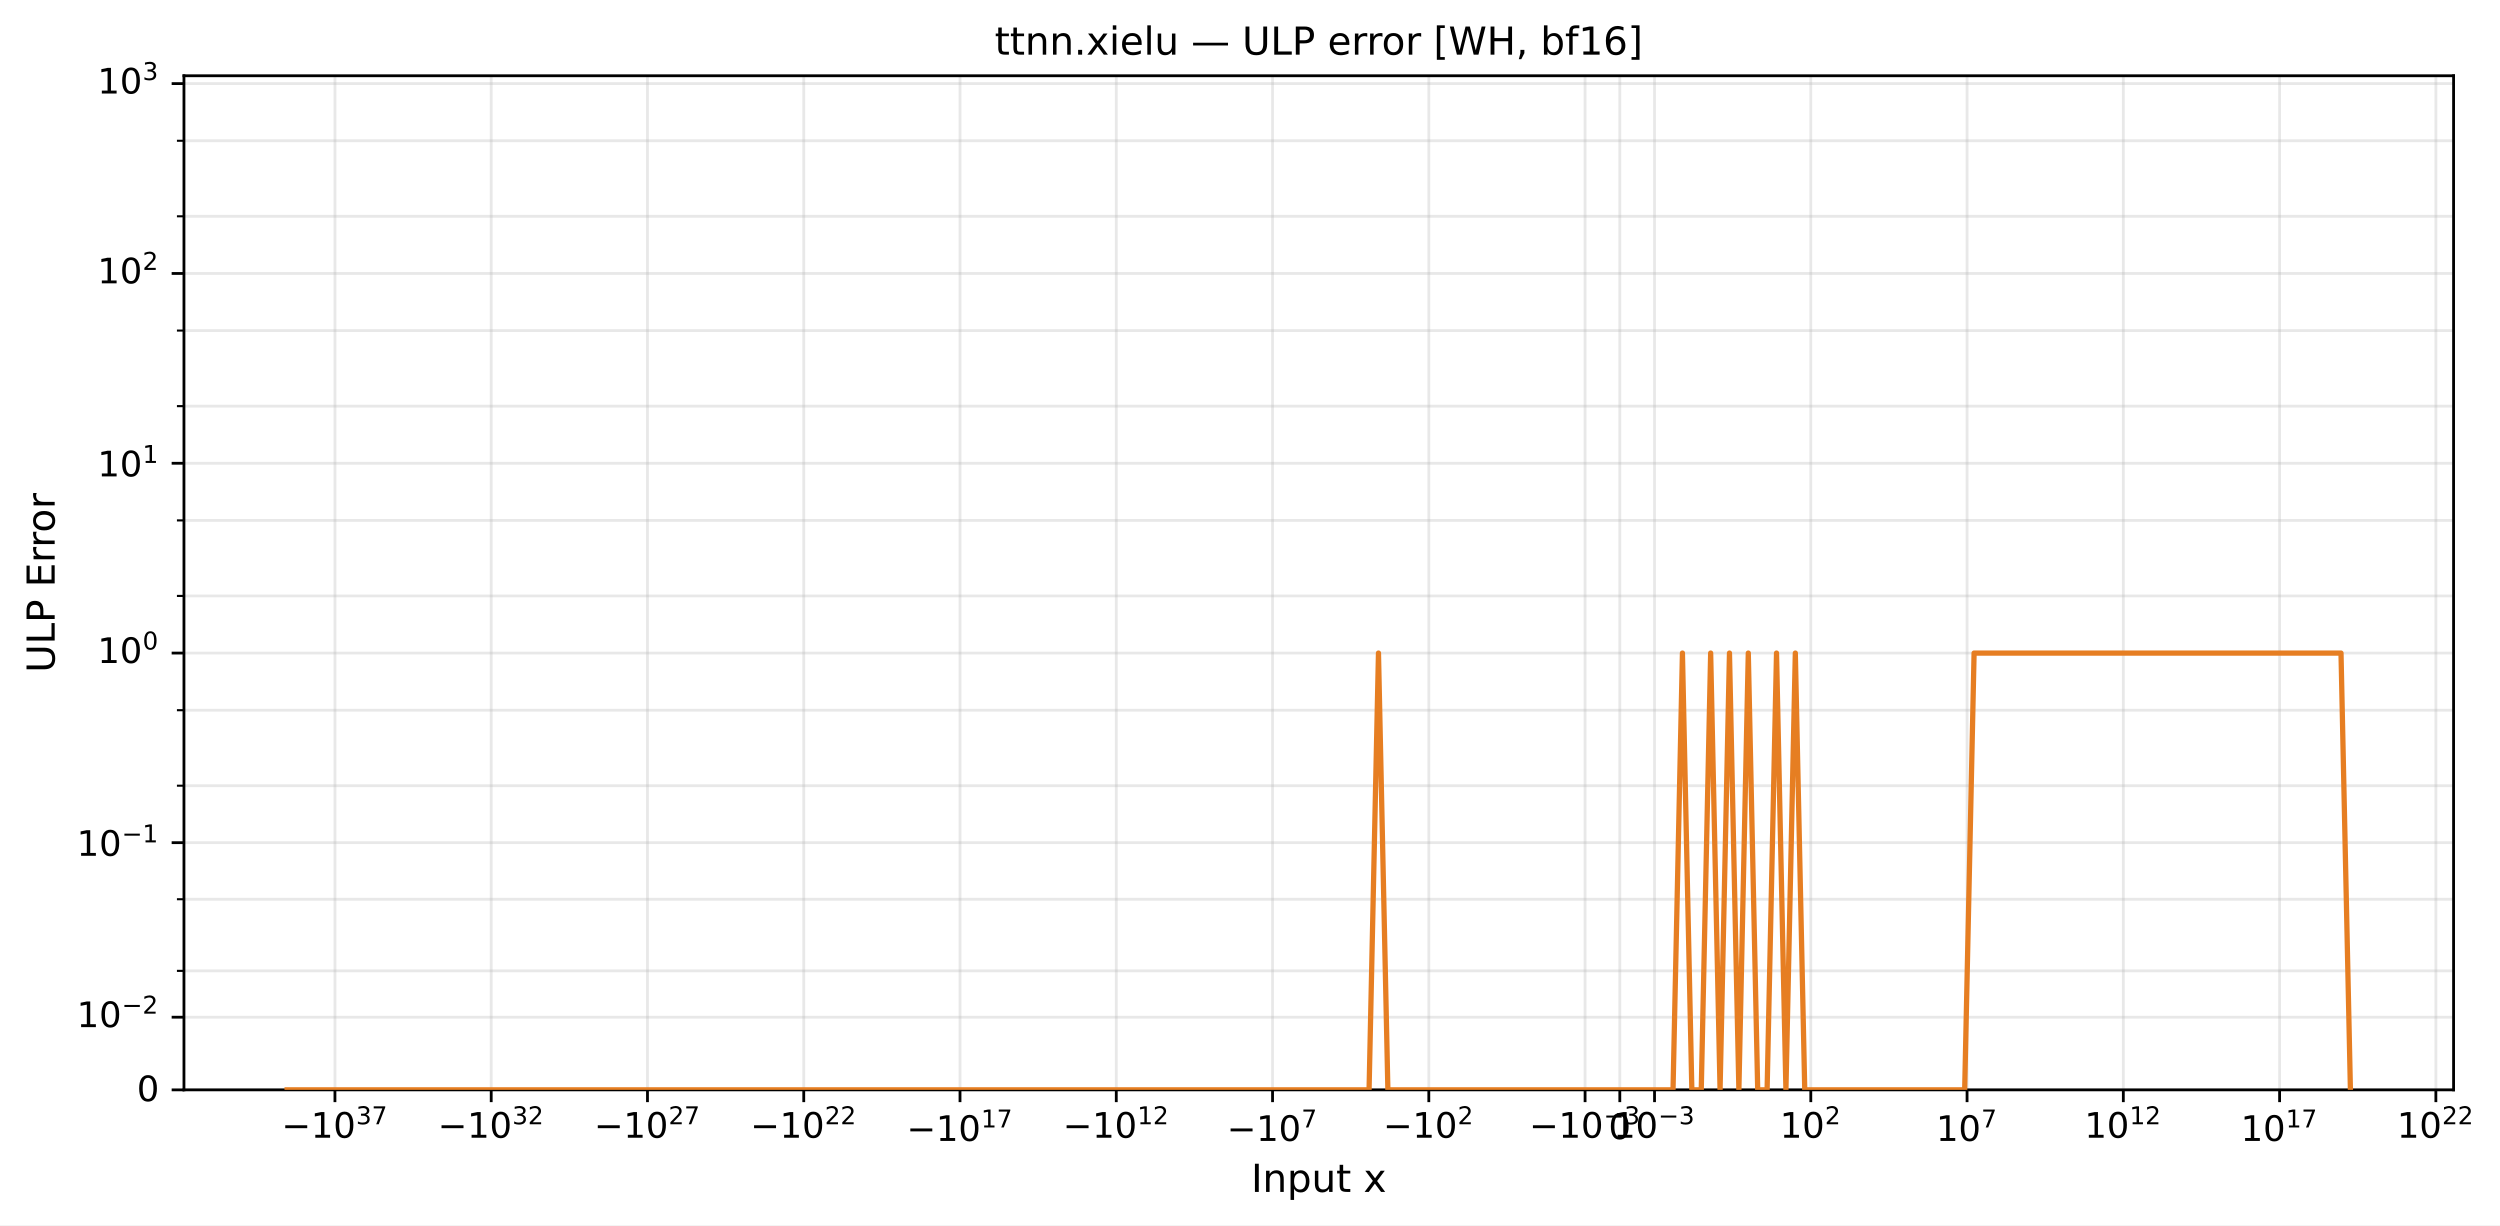
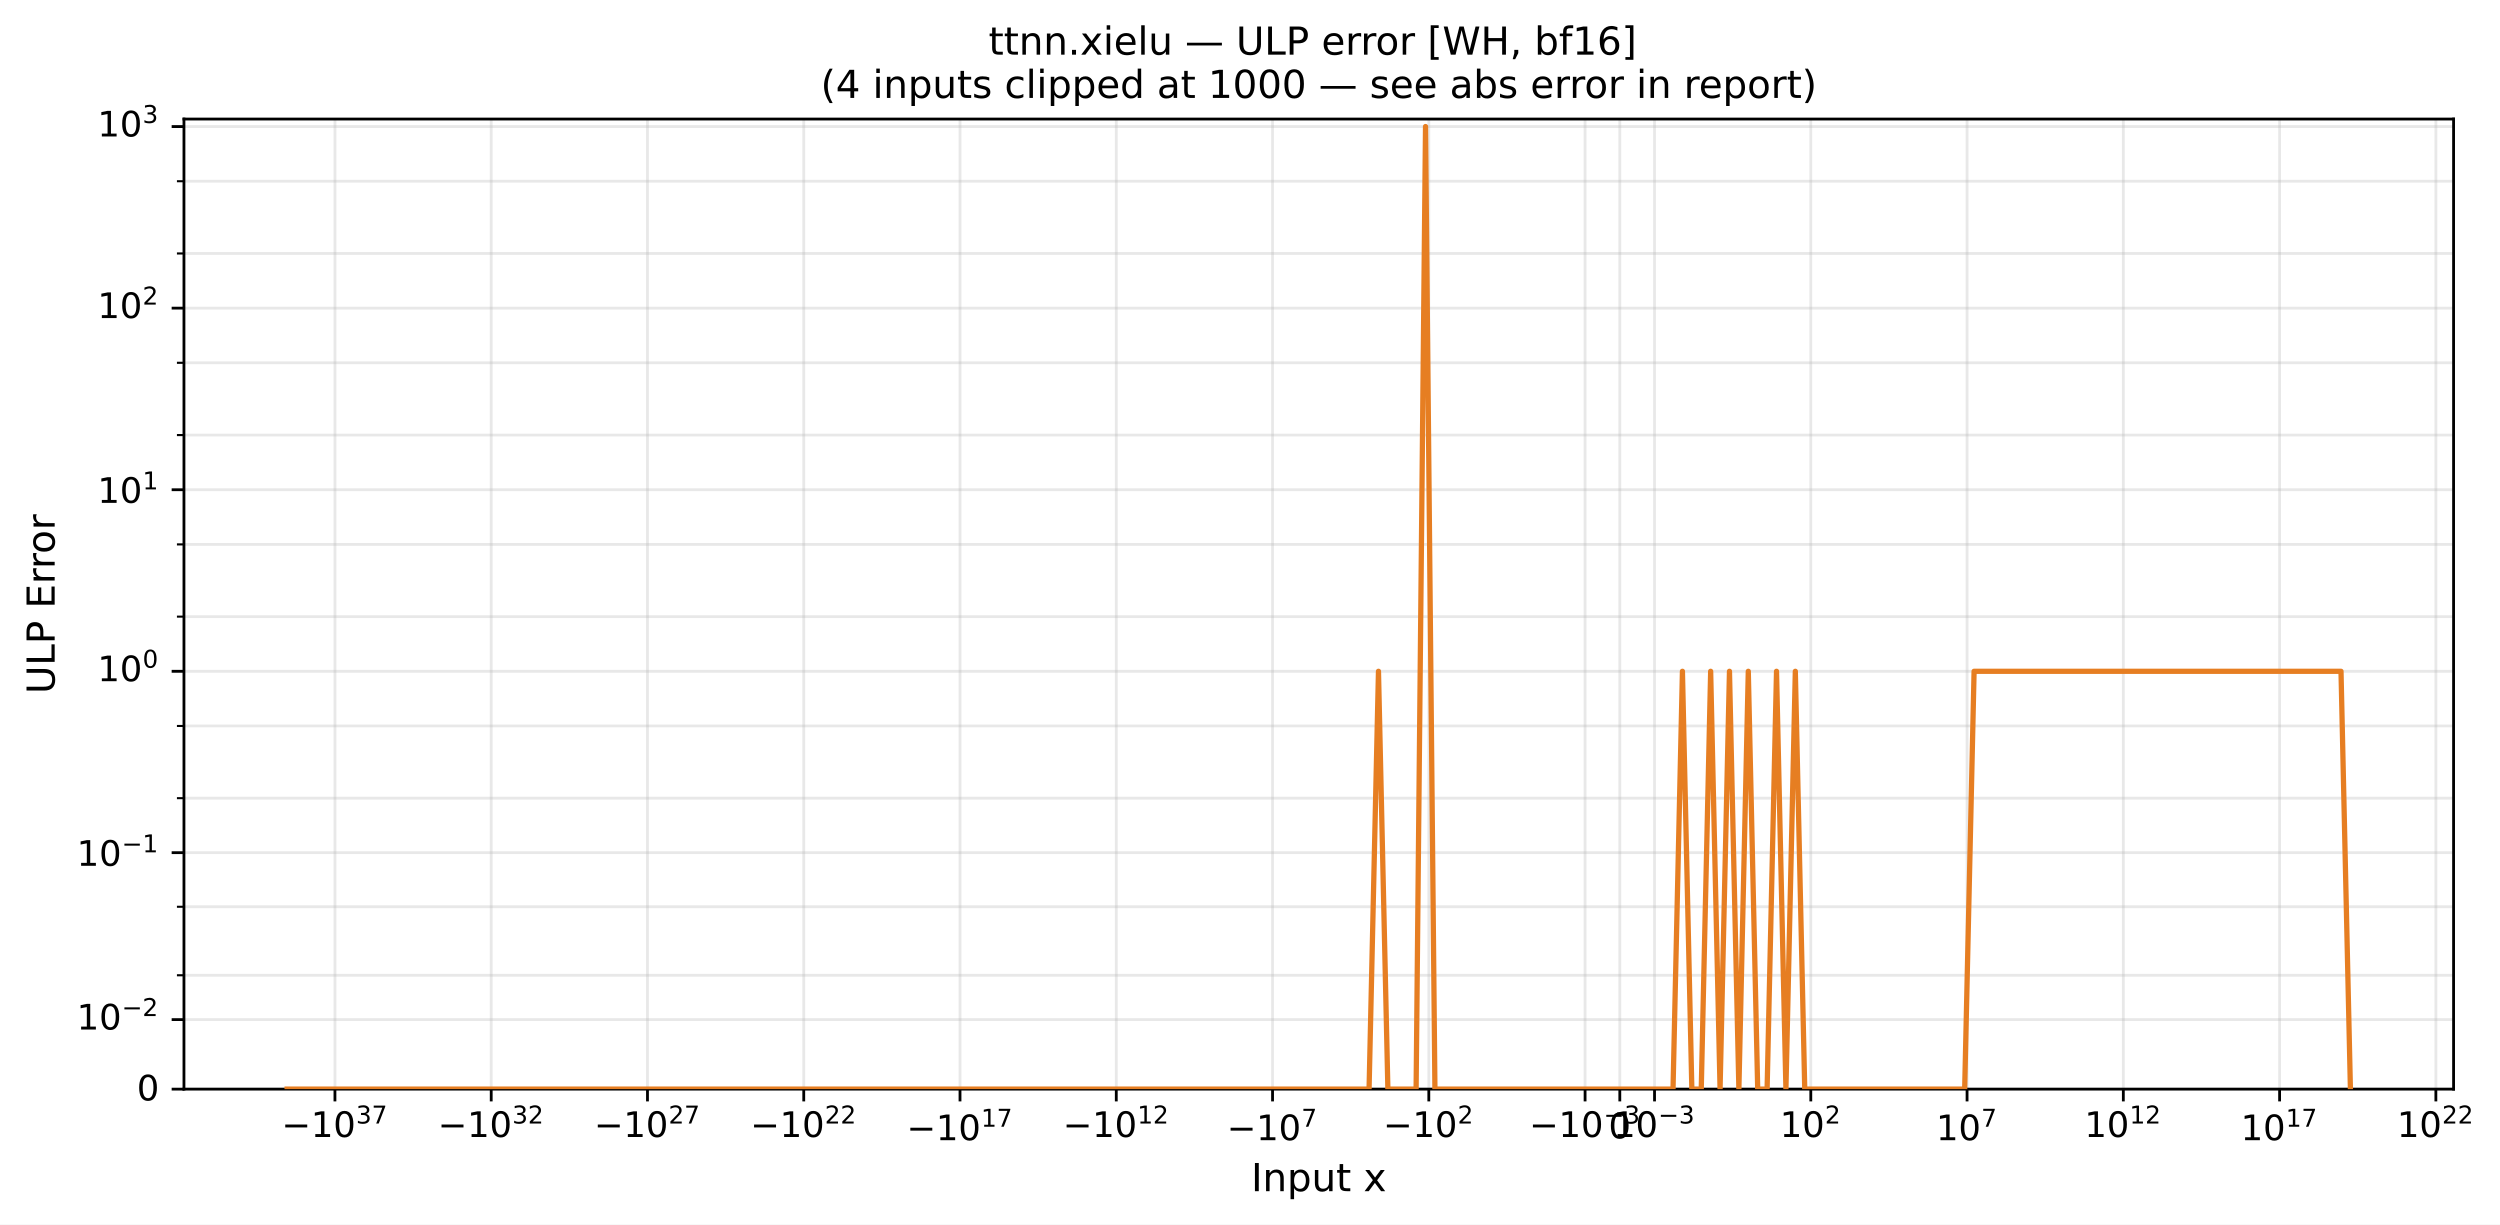
- <svg xmlns="http://www.w3.org/2000/svg" xmlns:xlink="http://www.w3.org/1999/xlink" width="711.389pt" height="348.65pt" viewBox="0 0 711.389 348.65" version="1.1">
+ <svg xmlns="http://www.w3.org/2000/svg" xmlns:xlink="http://www.w3.org/1999/xlink" width="711.389pt" height="348.44pt" viewBox="0 0 711.389 348.44" version="1.1">
  <defs>
    <style type="text/css">*{stroke-linejoin: round; stroke-linecap: butt}</style>
  </defs>
  <g id="figure_1">
    <g id="patch_1">
-       <path d="M 0 348.65  L 711.389 348.65  L 711.389 0  L 0 0  z " style="fill: #ffffff" />
+       <path d="M 0 348.44  L 711.389 348.44  L 711.389 0  L 0 0  z " style="fill: #ffffff" />
    </g>
    <g id="axes_1">
      <g id="patch_2">
-         <path d="M 52.346 310.126  L 698.18 310.126  L 698.18 21.558  L 52.346 21.558  z " style="fill: #ffffff" />
+         <path d="M 52.346 309.916  L 698.18 309.916  L 698.18 33.876  L 52.346 33.876  z " style="fill: #ffffff" />
      </g>
      <g id="matplotlib.axis_1">
        <g id="xtick_1">
          <g id="line2d_1">
-             <path d="M 95.31 310.126  L 95.31 21.558  " clip-path="url(#p402ac07cd5)" style="fill: none; stroke: #b0b0b0; stroke-opacity: 0.3; stroke-width: 0.8; stroke-linecap: square" />
+             <path d="M 95.31 309.916  L 95.31 33.876  " clip-path="url(#p6c9bcb546f)" style="fill: none; stroke: #b0b0b0; stroke-opacity: 0.3; stroke-width: 0.8; stroke-linecap: square" />
          </g>
          <g id="line2d_2">
            <defs>
              <path id="m45e271e49a" d="M 0 0  L 0 3.5  " style="stroke: #000000; stroke-width: 0.8" />
            </defs>
            <g>
-               <use xlink:href="#m45e271e49a" x="95.31" y="310.126" style="stroke: #000000; stroke-width: 0.8" />
+               <use xlink:href="#m45e271e49a" x="95.31" y="309.916" style="stroke: #000000; stroke-width: 0.8" />
            </g>
          </g>
          <g id="text_1">
-             <g transform="translate(80.11003 324.7247)">
+             <g transform="translate(80.11003 324.5143)">
              <text>
                <tspan x="0" y="-0.977" style="font-size: 10px; font-family: 'DejaVu Sans'">−</tspan>
                <tspan x="8.379" y="-0.977" style="font-size: 10px; font-family: 'DejaVu Sans'">1</tspan>
                <tspan x="14.741" y="-0.977" style="font-size: 10px; font-family: 'DejaVu Sans'">0</tspan>
                <tspan x="21.199" y="-4.805" style="font-size: 7px; font-family: 'DejaVu Sans'">3</tspan>
                <tspan x="25.653" y="-4.805" style="font-size: 7px; font-family: 'DejaVu Sans'">7</tspan>
              </text>
            </g>
          </g>
        </g>
        <g id="xtick_2">
          <g id="line2d_3">
-             <path d="M 139.777 310.126  L 139.777 21.558  " clip-path="url(#p402ac07cd5)" style="fill: none; stroke: #b0b0b0; stroke-opacity: 0.3; stroke-width: 0.8; stroke-linecap: square" />
+             <path d="M 139.777 309.916  L 139.777 33.876  " clip-path="url(#p6c9bcb546f)" style="fill: none; stroke: #b0b0b0; stroke-opacity: 0.3; stroke-width: 0.8; stroke-linecap: square" />
          </g>
          <g id="line2d_4">
            <g>
-               <use xlink:href="#m45e271e49a" x="139.777" y="310.126" style="stroke: #000000; stroke-width: 0.8" />
+               <use xlink:href="#m45e271e49a" x="139.777" y="309.916" style="stroke: #000000; stroke-width: 0.8" />
            </g>
          </g>
          <g id="text_2">
-             <g transform="translate(124.5766 324.7247)">
+             <g transform="translate(124.5766 324.5143)">
              <text>
                <tspan x="0" y="-0.977" style="font-size: 10px; font-family: 'DejaVu Sans'">−</tspan>
                <tspan x="8.379" y="-0.977" style="font-size: 10px; font-family: 'DejaVu Sans'">1</tspan>
                <tspan x="14.741" y="-0.977" style="font-size: 10px; font-family: 'DejaVu Sans'">0</tspan>
                <tspan x="21.199" y="-4.805" style="font-size: 7px; font-family: 'DejaVu Sans'">3</tspan>
                <tspan x="25.653" y="-4.805" style="font-size: 7px; font-family: 'DejaVu Sans'">2</tspan>
              </text>
            </g>
          </g>
        </g>
        <g id="xtick_3">
          <g id="line2d_5">
-             <path d="M 184.243 310.126  L 184.243 21.558  " clip-path="url(#p402ac07cd5)" style="fill: none; stroke: #b0b0b0; stroke-opacity: 0.3; stroke-width: 0.8; stroke-linecap: square" />
+             <path d="M 184.243 309.916  L 184.243 33.876  " clip-path="url(#p6c9bcb546f)" style="fill: none; stroke: #b0b0b0; stroke-opacity: 0.3; stroke-width: 0.8; stroke-linecap: square" />
          </g>
          <g id="line2d_6">
            <g>
-               <use xlink:href="#m45e271e49a" x="184.243" y="310.126" style="stroke: #000000; stroke-width: 0.8" />
+               <use xlink:href="#m45e271e49a" x="184.243" y="309.916" style="stroke: #000000; stroke-width: 0.8" />
            </g>
          </g>
          <g id="text_3">
-             <g transform="translate(169.0432 324.7247)">
+             <g transform="translate(169.0432 324.5143)">
              <text>
                <tspan x="0" y="-0.977" style="font-size: 10px; font-family: 'DejaVu Sans'">−</tspan>
                <tspan x="8.379" y="-0.977" style="font-size: 10px; font-family: 'DejaVu Sans'">1</tspan>
                <tspan x="14.741" y="-0.977" style="font-size: 10px; font-family: 'DejaVu Sans'">0</tspan>
                <tspan x="21.199" y="-4.805" style="font-size: 7px; font-family: 'DejaVu Sans'">2</tspan>
                <tspan x="25.653" y="-4.805" style="font-size: 7px; font-family: 'DejaVu Sans'">7</tspan>
              </text>
            </g>
          </g>
        </g>
        <g id="xtick_4">
          <g id="line2d_7">
-             <path d="M 228.71 310.126  L 228.71 21.558  " clip-path="url(#p402ac07cd5)" style="fill: none; stroke: #b0b0b0; stroke-opacity: 0.3; stroke-width: 0.8; stroke-linecap: square" />
+             <path d="M 228.71 309.916  L 228.71 33.876  " clip-path="url(#p6c9bcb546f)" style="fill: none; stroke: #b0b0b0; stroke-opacity: 0.3; stroke-width: 0.8; stroke-linecap: square" />
          </g>
          <g id="line2d_8">
            <g>
-               <use xlink:href="#m45e271e49a" x="228.71" y="310.126" style="stroke: #000000; stroke-width: 0.8" />
+               <use xlink:href="#m45e271e49a" x="228.71" y="309.916" style="stroke: #000000; stroke-width: 0.8" />
            </g>
          </g>
          <g id="text_4">
-             <g transform="translate(213.5098 324.7247)">
+             <g transform="translate(213.5098 324.5143)">
              <text>
                <tspan x="0" y="-0.977" style="font-size: 10px; font-family: 'DejaVu Sans'">−</tspan>
                <tspan x="8.379" y="-0.977" style="font-size: 10px; font-family: 'DejaVu Sans'">1</tspan>
                <tspan x="14.741" y="-0.977" style="font-size: 10px; font-family: 'DejaVu Sans'">0</tspan>
                <tspan x="21.199" y="-4.805" style="font-size: 7px; font-family: 'DejaVu Sans'">2</tspan>
                <tspan x="25.653" y="-4.805" style="font-size: 7px; font-family: 'DejaVu Sans'">2</tspan>
              </text>
            </g>
          </g>
        </g>
        <g id="xtick_5">
          <g id="line2d_9">
-             <path d="M 273.176 310.126  L 273.176 21.558  " clip-path="url(#p402ac07cd5)" style="fill: none; stroke: #b0b0b0; stroke-opacity: 0.3; stroke-width: 0.8; stroke-linecap: square" />
+             <path d="M 273.176 309.916  L 273.176 33.876  " clip-path="url(#p6c9bcb546f)" style="fill: none; stroke: #b0b0b0; stroke-opacity: 0.3; stroke-width: 0.8; stroke-linecap: square" />
          </g>
          <g id="line2d_10">
            <g>
-               <use xlink:href="#m45e271e49a" x="273.176" y="310.126" style="stroke: #000000; stroke-width: 0.8" />
+               <use xlink:href="#m45e271e49a" x="273.176" y="309.916" style="stroke: #000000; stroke-width: 0.8" />
            </g>
          </g>
          <g id="text_5">
-             <g transform="translate(257.9764 324.7247)">
+             <g transform="translate(257.9764 324.5143)">
              <text>
                <tspan x="0" y="-0.064" style="font-size: 10px; font-family: 'DejaVu Sans'">−</tspan>
                <tspan x="8.379" y="-0.064" style="font-size: 10px; font-family: 'DejaVu Sans'">1</tspan>
                <tspan x="14.741" y="-0.064" style="font-size: 10px; font-family: 'DejaVu Sans'">0</tspan>
                <tspan x="21.199" y="-3.892" style="font-size: 7px; font-family: 'DejaVu Sans'">1</tspan>
                <tspan x="25.653" y="-3.892" style="font-size: 7px; font-family: 'DejaVu Sans'">7</tspan>
              </text>
            </g>
          </g>
        </g>
        <g id="xtick_6">
          <g id="line2d_11">
-             <path d="M 317.643 310.126  L 317.643 21.558  " clip-path="url(#p402ac07cd5)" style="fill: none; stroke: #b0b0b0; stroke-opacity: 0.3; stroke-width: 0.8; stroke-linecap: square" />
+             <path d="M 317.643 309.916  L 317.643 33.876  " clip-path="url(#p6c9bcb546f)" style="fill: none; stroke: #b0b0b0; stroke-opacity: 0.3; stroke-width: 0.8; stroke-linecap: square" />
          </g>
          <g id="line2d_12">
            <g>
-               <use xlink:href="#m45e271e49a" x="317.643" y="310.126" style="stroke: #000000; stroke-width: 0.8" />
+               <use xlink:href="#m45e271e49a" x="317.643" y="309.916" style="stroke: #000000; stroke-width: 0.8" />
            </g>
          </g>
          <g id="text_6">
-             <g transform="translate(302.443 324.7247)">
+             <g transform="translate(302.443 324.5143)">
              <text>
                <tspan x="0" y="-0.977" style="font-size: 10px; font-family: 'DejaVu Sans'">−</tspan>
                <tspan x="8.379" y="-0.977" style="font-size: 10px; font-family: 'DejaVu Sans'">1</tspan>
                <tspan x="14.741" y="-0.977" style="font-size: 10px; font-family: 'DejaVu Sans'">0</tspan>
                <tspan x="21.199" y="-4.805" style="font-size: 7px; font-family: 'DejaVu Sans'">1</tspan>
                <tspan x="25.653" y="-4.805" style="font-size: 7px; font-family: 'DejaVu Sans'">2</tspan>
              </text>
            </g>
          </g>
        </g>
        <g id="xtick_7">
          <g id="line2d_13">
-             <path d="M 362.11 310.126  L 362.11 21.558  " clip-path="url(#p402ac07cd5)" style="fill: none; stroke: #b0b0b0; stroke-opacity: 0.3; stroke-width: 0.8; stroke-linecap: square" />
+             <path d="M 362.11 309.916  L 362.11 33.876  " clip-path="url(#p6c9bcb546f)" style="fill: none; stroke: #b0b0b0; stroke-opacity: 0.3; stroke-width: 0.8; stroke-linecap: square" />
          </g>
          <g id="line2d_14">
            <g>
-               <use xlink:href="#m45e271e49a" x="362.11" y="310.126" style="stroke: #000000; stroke-width: 0.8" />
+               <use xlink:href="#m45e271e49a" x="362.11" y="309.916" style="stroke: #000000; stroke-width: 0.8" />
            </g>
          </g>
          <g id="text_7">
-             <g transform="translate(349.1096 324.7247)">
+             <g transform="translate(349.1096 324.5143)">
              <text>
                <tspan x="0" y="-0.064" style="font-size: 10px; font-family: 'DejaVu Sans'">−</tspan>
                <tspan x="8.379" y="-0.064" style="font-size: 10px; font-family: 'DejaVu Sans'">1</tspan>
                <tspan x="14.741" y="-0.064" style="font-size: 10px; font-family: 'DejaVu Sans'">0</tspan>
                <tspan x="21.199" y="-3.892" style="font-size: 7px; font-family: 'DejaVu Sans'">7</tspan>
              </text>
            </g>
          </g>
        </g>
        <g id="xtick_8">
          <g id="line2d_15">
-             <path d="M 406.576 310.126  L 406.576 21.558  " clip-path="url(#p402ac07cd5)" style="fill: none; stroke: #b0b0b0; stroke-opacity: 0.3; stroke-width: 0.8; stroke-linecap: square" />
+             <path d="M 406.576 309.916  L 406.576 33.876  " clip-path="url(#p6c9bcb546f)" style="fill: none; stroke: #b0b0b0; stroke-opacity: 0.3; stroke-width: 0.8; stroke-linecap: square" />
          </g>
          <g id="line2d_16">
            <g>
-               <use xlink:href="#m45e271e49a" x="406.576" y="310.126" style="stroke: #000000; stroke-width: 0.8" />
+               <use xlink:href="#m45e271e49a" x="406.576" y="309.916" style="stroke: #000000; stroke-width: 0.8" />
            </g>
          </g>
          <g id="text_8">
-             <g transform="translate(393.5762 324.7247)">
+             <g transform="translate(393.5762 324.5143)">
              <text>
                <tspan x="0" y="-0.977" style="font-size: 10px; font-family: 'DejaVu Sans'">−</tspan>
                <tspan x="8.379" y="-0.977" style="font-size: 10px; font-family: 'DejaVu Sans'">1</tspan>
                <tspan x="14.741" y="-0.977" style="font-size: 10px; font-family: 'DejaVu Sans'">0</tspan>
                <tspan x="21.199" y="-4.805" style="font-size: 7px; font-family: 'DejaVu Sans'">2</tspan>
              </text>
            </g>
          </g>
        </g>
        <g id="xtick_9">
          <g id="line2d_17">
-             <path d="M 451.043 310.126  L 451.043 21.558  " clip-path="url(#p402ac07cd5)" style="fill: none; stroke: #b0b0b0; stroke-opacity: 0.3; stroke-width: 0.8; stroke-linecap: square" />
+             <path d="M 451.043 309.916  L 451.043 33.876  " clip-path="url(#p6c9bcb546f)" style="fill: none; stroke: #b0b0b0; stroke-opacity: 0.3; stroke-width: 0.8; stroke-linecap: square" />
          </g>
          <g id="line2d_18">
            <g>
-               <use xlink:href="#m45e271e49a" x="451.043" y="310.126" style="stroke: #000000; stroke-width: 0.8" />
+               <use xlink:href="#m45e271e49a" x="451.043" y="309.916" style="stroke: #000000; stroke-width: 0.8" />
            </g>
          </g>
          <g id="text_9">
-             <g transform="translate(435.1428 324.7247)">
+             <g transform="translate(435.1428 324.5143)">
              <text>
                <tspan x="0" y="-0.977" style="font-size: 10px; font-family: 'DejaVu Sans'">−</tspan>
                <tspan x="8.379" y="-0.977" style="font-size: 10px; font-family: 'DejaVu Sans'">1</tspan>
                <tspan x="14.741" y="-0.977" style="font-size: 10px; font-family: 'DejaVu Sans'">0</tspan>
                <tspan x="21.199" y="-4.805" style="font-size: 7px; font-family: 'DejaVu Sans'">−</tspan>
                <tspan x="27.064" y="-4.805" style="font-size: 7px; font-family: 'DejaVu Sans'">3</tspan>
              </text>
            </g>
          </g>
        </g>
        <g id="xtick_10">
          <g id="line2d_19">
-             <path d="M 460.924 310.126  L 460.924 21.558  " clip-path="url(#p402ac07cd5)" style="fill: none; stroke: #b0b0b0; stroke-opacity: 0.3; stroke-width: 0.8; stroke-linecap: square" />
+             <path d="M 460.924 309.916  L 460.924 33.876  " clip-path="url(#p6c9bcb546f)" style="fill: none; stroke: #b0b0b0; stroke-opacity: 0.3; stroke-width: 0.8; stroke-linecap: square" />
          </g>
          <g id="line2d_20">
            <g>
-               <use xlink:href="#m45e271e49a" x="460.924" y="310.126" style="stroke: #000000; stroke-width: 0.8" />
+               <use xlink:href="#m45e271e49a" x="460.924" y="309.916" style="stroke: #000000; stroke-width: 0.8" />
            </g>
          </g>
          <g id="text_10">
-             <g transform="translate(457.7242 324.7247)">
+             <g transform="translate(457.7242 324.5143)">
              <text>
                <tspan x="0" y="-0.578" style="font-size: 10px; font-family: 'DejaVu Sans'">0</tspan>
              </text>
            </g>
          </g>
        </g>
        <g id="xtick_11">
          <g id="line2d_21">
-             <path d="M 470.806 310.126  L 470.806 21.558  " clip-path="url(#p402ac07cd5)" style="fill: none; stroke: #b0b0b0; stroke-opacity: 0.3; stroke-width: 0.8; stroke-linecap: square" />
+             <path d="M 470.806 309.916  L 470.806 33.876  " clip-path="url(#p6c9bcb546f)" style="fill: none; stroke: #b0b0b0; stroke-opacity: 0.3; stroke-width: 0.8; stroke-linecap: square" />
          </g>
          <g id="line2d_22">
            <g>
-               <use xlink:href="#m45e271e49a" x="470.806" y="310.126" style="stroke: #000000; stroke-width: 0.8" />
+               <use xlink:href="#m45e271e49a" x="470.806" y="309.916" style="stroke: #000000; stroke-width: 0.8" />
            </g>
          </g>
          <g id="text_11">
-             <g transform="translate(459.0557 324.7247)">
+             <g transform="translate(459.0557 324.5143)">
              <text>
                <tspan x="0" y="-0.977" style="font-size: 10px; font-family: 'DejaVu Sans'">1</tspan>
                <tspan x="6.362" y="-0.977" style="font-size: 10px; font-family: 'DejaVu Sans'">0</tspan>
                <tspan x="12.82" y="-4.805" style="font-size: 7px; font-family: 'DejaVu Sans'">−</tspan>
                <tspan x="18.686" y="-4.805" style="font-size: 7px; font-family: 'DejaVu Sans'">3</tspan>
              </text>
            </g>
          </g>
        </g>
        <g id="xtick_12">
          <g id="line2d_23">
-             <path d="M 515.272 310.126  L 515.272 21.558  " clip-path="url(#p402ac07cd5)" style="fill: none; stroke: #b0b0b0; stroke-opacity: 0.3; stroke-width: 0.8; stroke-linecap: square" />
+             <path d="M 515.272 309.916  L 515.272 33.876  " clip-path="url(#p6c9bcb546f)" style="fill: none; stroke: #b0b0b0; stroke-opacity: 0.3; stroke-width: 0.8; stroke-linecap: square" />
          </g>
          <g id="line2d_24">
            <g>
-               <use xlink:href="#m45e271e49a" x="515.272" y="310.126" style="stroke: #000000; stroke-width: 0.8" />
+               <use xlink:href="#m45e271e49a" x="515.272" y="309.916" style="stroke: #000000; stroke-width: 0.8" />
            </g>
          </g>
          <g id="text_12">
-             <g transform="translate(506.4723 324.7247)">
+             <g transform="translate(506.4723 324.5143)">
              <text>
                <tspan x="0" y="-0.977" style="font-size: 10px; font-family: 'DejaVu Sans'">1</tspan>
                <tspan x="6.362" y="-0.977" style="font-size: 10px; font-family: 'DejaVu Sans'">0</tspan>
                <tspan x="12.82" y="-4.805" style="font-size: 7px; font-family: 'DejaVu Sans'">2</tspan>
              </text>
            </g>
          </g>
        </g>
        <g id="xtick_13">
          <g id="line2d_25">
-             <path d="M 559.739 310.126  L 559.739 21.558  " clip-path="url(#p402ac07cd5)" style="fill: none; stroke: #b0b0b0; stroke-opacity: 0.3; stroke-width: 0.8; stroke-linecap: square" />
+             <path d="M 559.739 309.916  L 559.739 33.876  " clip-path="url(#p6c9bcb546f)" style="fill: none; stroke: #b0b0b0; stroke-opacity: 0.3; stroke-width: 0.8; stroke-linecap: square" />
          </g>
          <g id="line2d_26">
            <g>
-               <use xlink:href="#m45e271e49a" x="559.739" y="310.126" style="stroke: #000000; stroke-width: 0.8" />
+               <use xlink:href="#m45e271e49a" x="559.739" y="309.916" style="stroke: #000000; stroke-width: 0.8" />
            </g>
          </g>
          <g id="text_13">
-             <g transform="translate(550.9389 324.7247)">
+             <g transform="translate(550.9389 324.5143)">
              <text>
                <tspan x="0" y="-0.064" style="font-size: 10px; font-family: 'DejaVu Sans'">1</tspan>
                <tspan x="6.362" y="-0.064" style="font-size: 10px; font-family: 'DejaVu Sans'">0</tspan>
                <tspan x="12.82" y="-3.892" style="font-size: 7px; font-family: 'DejaVu Sans'">7</tspan>
              </text>
            </g>
          </g>
        </g>
        <g id="xtick_14">
          <g id="line2d_27">
-             <path d="M 604.205 310.126  L 604.205 21.558  " clip-path="url(#p402ac07cd5)" style="fill: none; stroke: #b0b0b0; stroke-opacity: 0.3; stroke-width: 0.8; stroke-linecap: square" />
+             <path d="M 604.205 309.916  L 604.205 33.876  " clip-path="url(#p6c9bcb546f)" style="fill: none; stroke: #b0b0b0; stroke-opacity: 0.3; stroke-width: 0.8; stroke-linecap: square" />
          </g>
          <g id="line2d_28">
            <g>
-               <use xlink:href="#m45e271e49a" x="604.205" y="310.126" style="stroke: #000000; stroke-width: 0.8" />
+               <use xlink:href="#m45e271e49a" x="604.205" y="309.916" style="stroke: #000000; stroke-width: 0.8" />
            </g>
          </g>
          <g id="text_14">
-             <g transform="translate(593.1554 324.7247)">
+             <g transform="translate(593.1554 324.5143)">
              <text>
                <tspan x="0" y="-0.977" style="font-size: 10px; font-family: 'DejaVu Sans'">1</tspan>
                <tspan x="6.362" y="-0.977" style="font-size: 10px; font-family: 'DejaVu Sans'">0</tspan>
                <tspan x="12.82" y="-4.805" style="font-size: 7px; font-family: 'DejaVu Sans'">1</tspan>
                <tspan x="17.274" y="-4.805" style="font-size: 7px; font-family: 'DejaVu Sans'">2</tspan>
              </text>
            </g>
          </g>
        </g>
        <g id="xtick_15">
          <g id="line2d_29">
-             <path d="M 648.672 310.126  L 648.672 21.558  " clip-path="url(#p402ac07cd5)" style="fill: none; stroke: #b0b0b0; stroke-opacity: 0.3; stroke-width: 0.8; stroke-linecap: square" />
+             <path d="M 648.672 309.916  L 648.672 33.876  " clip-path="url(#p6c9bcb546f)" style="fill: none; stroke: #b0b0b0; stroke-opacity: 0.3; stroke-width: 0.8; stroke-linecap: square" />
          </g>
          <g id="line2d_30">
            <g>
-               <use xlink:href="#m45e271e49a" x="648.672" y="310.126" style="stroke: #000000; stroke-width: 0.8" />
+               <use xlink:href="#m45e271e49a" x="648.672" y="309.916" style="stroke: #000000; stroke-width: 0.8" />
            </g>
          </g>
          <g id="text_15">
-             <g transform="translate(637.622 324.7247)">
+             <g transform="translate(637.622 324.5143)">
              <text>
                <tspan x="0" y="-0.064" style="font-size: 10px; font-family: 'DejaVu Sans'">1</tspan>
                <tspan x="6.362" y="-0.064" style="font-size: 10px; font-family: 'DejaVu Sans'">0</tspan>
                <tspan x="12.82" y="-3.892" style="font-size: 7px; font-family: 'DejaVu Sans'">1</tspan>
                <tspan x="17.274" y="-3.892" style="font-size: 7px; font-family: 'DejaVu Sans'">7</tspan>
              </text>
            </g>
          </g>
        </g>
        <g id="xtick_16">
          <g id="line2d_31">
-             <path d="M 693.139 310.126  L 693.139 21.558  " clip-path="url(#p402ac07cd5)" style="fill: none; stroke: #b0b0b0; stroke-opacity: 0.3; stroke-width: 0.8; stroke-linecap: square" />
+             <path d="M 693.139 309.916  L 693.139 33.876  " clip-path="url(#p6c9bcb546f)" style="fill: none; stroke: #b0b0b0; stroke-opacity: 0.3; stroke-width: 0.8; stroke-linecap: square" />
          </g>
          <g id="line2d_32">
            <g>
-               <use xlink:href="#m45e271e49a" x="693.139" y="310.126" style="stroke: #000000; stroke-width: 0.8" />
+               <use xlink:href="#m45e271e49a" x="693.139" y="309.916" style="stroke: #000000; stroke-width: 0.8" />
            </g>
          </g>
          <g id="text_16">
-             <g transform="translate(682.0886 324.7247)">
+             <g transform="translate(682.0886 324.5143)">
              <text>
                <tspan x="0" y="-0.977" style="font-size: 10px; font-family: 'DejaVu Sans'">1</tspan>
                <tspan x="6.362" y="-0.977" style="font-size: 10px; font-family: 'DejaVu Sans'">0</tspan>
                <tspan x="12.82" y="-4.805" style="font-size: 7px; font-family: 'DejaVu Sans'">2</tspan>
                <tspan x="17.274" y="-4.805" style="font-size: 7px; font-family: 'DejaVu Sans'">2</tspan>
              </text>
            </g>
          </g>
        </g>
        <g id="text_17">
-           <text style="font-size: 11px; font-family: 'DejaVu Sans', 'Bitstream Vera Sans', 'Computer Modern Sans Serif', 'Lucida Grande', 'Verdana', 'Geneva', 'Lucid', 'Arial', 'Helvetica', 'Avant Garde', sans-serif; text-anchor: middle" x="375.263" y="339.163" transform="rotate(-0 375.2628 339.1627)">Input x</text>
+           <text style="font-size: 11px; font-family: 'DejaVu Sans', 'Bitstream Vera Sans', 'Computer Modern Sans Serif', 'Lucida Grande', 'Verdana', 'Geneva', 'Lucid', 'Arial', 'Helvetica', 'Avant Garde', sans-serif; text-anchor: middle" x="375.263" y="338.952" transform="rotate(-0 375.2628 338.9523)">Input x</text>
        </g>
      </g>
      <g id="matplotlib.axis_2">
        <g id="ytick_1">
          <g id="line2d_33">
-             <path d="M 52.346 310.126  L 698.18 310.126  " clip-path="url(#p402ac07cd5)" style="fill: none; stroke: #b0b0b0; stroke-opacity: 0.3; stroke-width: 0.8; stroke-linecap: square" />
+             <path d="M 52.346 309.916  L 698.18 309.916  " clip-path="url(#p6c9bcb546f)" style="fill: none; stroke: #b0b0b0; stroke-opacity: 0.3; stroke-width: 0.8; stroke-linecap: square" />
          </g>
          <g id="line2d_34">
            <defs>
              <path id="m61cc797a92" d="M 0 0  L -3.5 0  " style="stroke: #000000; stroke-width: 0.8" />
            </defs>
            <g>
-               <use xlink:href="#m61cc797a92" x="52.346" y="310.126" style="stroke: #000000; stroke-width: 0.8" />
+               <use xlink:href="#m61cc797a92" x="52.346" y="309.916" style="stroke: #000000; stroke-width: 0.8" />
            </g>
          </g>
          <g id="text_18">
-             <g transform="translate(38.94594 313.9255)">
+             <g transform="translate(38.94594 313.7151)">
              <text>
                <tspan x="0" y="-0.578" style="font-size: 10px; font-family: 'DejaVu Sans'">0</tspan>
              </text>
            </g>
          </g>
        </g>
        <g id="ytick_2">
          <g id="line2d_35">
-             <path d="M 52.346 289.451  L 698.18 289.451  " clip-path="url(#p402ac07cd5)" style="fill: none; stroke: #b0b0b0; stroke-opacity: 0.3; stroke-width: 0.8; stroke-linecap: square" />
+             <path d="M 52.346 290.138  L 698.18 290.138  " clip-path="url(#p6c9bcb546f)" style="fill: none; stroke: #b0b0b0; stroke-opacity: 0.3; stroke-width: 0.8; stroke-linecap: square" />
          </g>
          <g id="line2d_36">
            <g>
-               <use xlink:href="#m61cc797a92" x="52.346" y="289.451" style="stroke: #000000; stroke-width: 0.8" />
+               <use xlink:href="#m61cc797a92" x="52.346" y="290.138" style="stroke: #000000; stroke-width: 0.8" />
            </g>
          </g>
          <g id="text_19">
-             <g transform="translate(21.84594 293.2501)">
+             <g transform="translate(21.84594 293.9373)">
              <text>
                <tspan x="0" y="-0.977" style="font-size: 10px; font-family: 'DejaVu Sans'">1</tspan>
                <tspan x="6.362" y="-0.977" style="font-size: 10px; font-family: 'DejaVu Sans'">0</tspan>
                <tspan x="12.82" y="-4.805" style="font-size: 7px; font-family: 'DejaVu Sans'">−</tspan>
                <tspan x="18.686" y="-4.805" style="font-size: 7px; font-family: 'DejaVu Sans'">2</tspan>
              </text>
            </g>
          </g>
        </g>
        <g id="ytick_3">
          <g id="line2d_37">
-             <path d="M 52.346 239.793  L 698.18 239.793  " clip-path="url(#p402ac07cd5)" style="fill: none; stroke: #b0b0b0; stroke-opacity: 0.3; stroke-width: 0.8; stroke-linecap: square" />
+             <path d="M 52.346 242.636  L 698.18 242.636  " clip-path="url(#p6c9bcb546f)" style="fill: none; stroke: #b0b0b0; stroke-opacity: 0.3; stroke-width: 0.8; stroke-linecap: square" />
          </g>
          <g id="line2d_38">
            <g>
-               <use xlink:href="#m61cc797a92" x="52.346" y="239.793" style="stroke: #000000; stroke-width: 0.8" />
+               <use xlink:href="#m61cc797a92" x="52.346" y="242.636" style="stroke: #000000; stroke-width: 0.8" />
            </g>
          </g>
          <g id="text_20">
-             <g transform="translate(21.84594 243.5927)">
+             <g transform="translate(21.84594 246.4357)">
              <text>
                <tspan x="0" y="-0.064" style="font-size: 10px; font-family: 'DejaVu Sans'">1</tspan>
                <tspan x="6.362" y="-0.064" style="font-size: 10px; font-family: 'DejaVu Sans'">0</tspan>
                <tspan x="12.82" y="-3.892" style="font-size: 7px; font-family: 'DejaVu Sans'">−</tspan>
                <tspan x="18.686" y="-3.892" style="font-size: 7px; font-family: 'DejaVu Sans'">1</tspan>
              </text>
            </g>
          </g>
        </g>
        <g id="ytick_4">
          <g id="line2d_39">
-             <path d="M 52.346 185.837  L 698.18 185.837  " clip-path="url(#p402ac07cd5)" style="fill: none; stroke: #b0b0b0; stroke-opacity: 0.3; stroke-width: 0.8; stroke-linecap: square" />
+             <path d="M 52.346 191.022  L 698.18 191.022  " clip-path="url(#p6c9bcb546f)" style="fill: none; stroke: #b0b0b0; stroke-opacity: 0.3; stroke-width: 0.8; stroke-linecap: square" />
          </g>
          <g id="line2d_40">
            <g>
-               <use xlink:href="#m61cc797a92" x="52.346" y="185.837" style="stroke: #000000; stroke-width: 0.8" />
+               <use xlink:href="#m61cc797a92" x="52.346" y="191.022" style="stroke: #000000; stroke-width: 0.8" />
            </g>
          </g>
          <g id="text_21">
-             <g transform="translate(27.74594 189.6361)">
+             <g transform="translate(27.74594 194.8216)">
              <text>
                <tspan x="0" y="-0.977" style="font-size: 10px; font-family: 'DejaVu Sans'">1</tspan>
                <tspan x="6.362" y="-0.977" style="font-size: 10px; font-family: 'DejaVu Sans'">0</tspan>
                <tspan x="12.82" y="-4.805" style="font-size: 7px; font-family: 'DejaVu Sans'">0</tspan>
              </text>
            </g>
          </g>
        </g>
        <g id="ytick_5">
          <g id="line2d_41">
-             <path d="M 52.346 131.823  L 698.18 131.823  " clip-path="url(#p402ac07cd5)" style="fill: none; stroke: #b0b0b0; stroke-opacity: 0.3; stroke-width: 0.8; stroke-linecap: square" />
+             <path d="M 52.346 139.353  L 698.18 139.353  " clip-path="url(#p6c9bcb546f)" style="fill: none; stroke: #b0b0b0; stroke-opacity: 0.3; stroke-width: 0.8; stroke-linecap: square" />
          </g>
          <g id="line2d_42">
            <g>
-               <use xlink:href="#m61cc797a92" x="52.346" y="131.823" style="stroke: #000000; stroke-width: 0.8" />
+               <use xlink:href="#m61cc797a92" x="52.346" y="139.353" style="stroke: #000000; stroke-width: 0.8" />
            </g>
          </g>
          <g id="text_22">
-             <g transform="translate(27.74594 135.6222)">
+             <g transform="translate(27.74594 143.1527)">
              <text>
                <tspan x="0" y="-0.064" style="font-size: 10px; font-family: 'DejaVu Sans'">1</tspan>
                <tspan x="6.362" y="-0.064" style="font-size: 10px; font-family: 'DejaVu Sans'">0</tspan>
                <tspan x="12.82" y="-3.892" style="font-size: 7px; font-family: 'DejaVu Sans'">1</tspan>
              </text>
            </g>
          </g>
        </g>
        <g id="ytick_6">
          <g id="line2d_43">
-             <path d="M 52.346 77.809  L 698.18 77.809  " clip-path="url(#p402ac07cd5)" style="fill: none; stroke: #b0b0b0; stroke-opacity: 0.3; stroke-width: 0.8; stroke-linecap: square" />
+             <path d="M 52.346 87.684  L 698.18 87.684  " clip-path="url(#p6c9bcb546f)" style="fill: none; stroke: #b0b0b0; stroke-opacity: 0.3; stroke-width: 0.8; stroke-linecap: square" />
          </g>
          <g id="line2d_44">
            <g>
-               <use xlink:href="#m61cc797a92" x="52.346" y="77.809" style="stroke: #000000; stroke-width: 0.8" />
+               <use xlink:href="#m61cc797a92" x="52.346" y="87.684" style="stroke: #000000; stroke-width: 0.8" />
            </g>
          </g>
          <g id="text_23">
-             <g transform="translate(27.74594 81.60775)">
+             <g transform="translate(27.74594 91.48327)">
              <text>
                <tspan x="0" y="-0.977" style="font-size: 10px; font-family: 'DejaVu Sans'">1</tspan>
                <tspan x="6.362" y="-0.977" style="font-size: 10px; font-family: 'DejaVu Sans'">0</tspan>
                <tspan x="12.82" y="-4.805" style="font-size: 7px; font-family: 'DejaVu Sans'">2</tspan>
              </text>
            </g>
          </g>
        </g>
        <g id="ytick_7">
          <g id="line2d_45">
-             <path d="M 52.346 23.794  L 698.18 23.794  " clip-path="url(#p402ac07cd5)" style="fill: none; stroke: #b0b0b0; stroke-opacity: 0.3; stroke-width: 0.8; stroke-linecap: square" />
+             <path d="M 52.346 36.015  L 698.18 36.015  " clip-path="url(#p6c9bcb546f)" style="fill: none; stroke: #b0b0b0; stroke-opacity: 0.3; stroke-width: 0.8; stroke-linecap: square" />
          </g>
          <g id="line2d_46">
            <g>
-               <use xlink:href="#m61cc797a92" x="52.346" y="23.794" style="stroke: #000000; stroke-width: 0.8" />
+               <use xlink:href="#m61cc797a92" x="52.346" y="36.015" style="stroke: #000000; stroke-width: 0.8" />
            </g>
          </g>
          <g id="text_24">
-             <g transform="translate(27.74594 27.5933)">
+             <g transform="translate(27.74594 39.81383)">
              <text>
                <tspan x="0" y="-0.977" style="font-size: 10px; font-family: 'DejaVu Sans'">1</tspan>
                <tspan x="6.362" y="-0.977" style="font-size: 10px; font-family: 'DejaVu Sans'">0</tspan>
                <tspan x="12.82" y="-4.805" style="font-size: 7px; font-family: 'DejaVu Sans'">3</tspan>
              </text>
            </g>
          </g>
        </g>
        <g id="ytick_8">
          <g id="line2d_47">
-             <path d="M 52.346 276.261  L 698.18 276.261  " clip-path="url(#p402ac07cd5)" style="fill: none; stroke: #b0b0b0; stroke-opacity: 0.3; stroke-width: 0.8; stroke-linecap: square" />
+             <path d="M 52.346 277.521  L 698.18 277.521  " clip-path="url(#p6c9bcb546f)" style="fill: none; stroke: #b0b0b0; stroke-opacity: 0.3; stroke-width: 0.8; stroke-linecap: square" />
          </g>
          <g id="line2d_48">
            <defs>
              <path id="mdea204b494" d="M 0 0  L -2 0  " style="stroke: #000000; stroke-width: 0.6" />
            </defs>
            <g>
-               <use xlink:href="#mdea204b494" x="52.346" y="276.261" style="stroke: #000000; stroke-width: 0.6" />
+               <use xlink:href="#mdea204b494" x="52.346" y="277.521" style="stroke: #000000; stroke-width: 0.6" />
            </g>
          </g>
        </g>
        <g id="ytick_9">
          <g id="line2d_49">
-             <path d="M 52.346 255.881  L 698.18 255.881  " clip-path="url(#p402ac07cd5)" style="fill: none; stroke: #b0b0b0; stroke-opacity: 0.3; stroke-width: 0.8; stroke-linecap: square" />
+             <path d="M 52.346 258.025  L 698.18 258.025  " clip-path="url(#p6c9bcb546f)" style="fill: none; stroke: #b0b0b0; stroke-opacity: 0.3; stroke-width: 0.8; stroke-linecap: square" />
          </g>
          <g id="line2d_50">
            <g>
-               <use xlink:href="#mdea204b494" x="52.346" y="255.881" style="stroke: #000000; stroke-width: 0.6" />
+               <use xlink:href="#mdea204b494" x="52.346" y="258.025" style="stroke: #000000; stroke-width: 0.6" />
            </g>
          </g>
        </g>
        <g id="ytick_10">
          <g id="line2d_51">
-             <path d="M 52.346 223.577  L 698.18 223.577  " clip-path="url(#p402ac07cd5)" style="fill: none; stroke: #b0b0b0; stroke-opacity: 0.3; stroke-width: 0.8; stroke-linecap: square" />
+             <path d="M 52.346 227.124  L 698.18 227.124  " clip-path="url(#p6c9bcb546f)" style="fill: none; stroke: #b0b0b0; stroke-opacity: 0.3; stroke-width: 0.8; stroke-linecap: square" />
          </g>
          <g id="line2d_52">
            <g>
-               <use xlink:href="#mdea204b494" x="52.346" y="223.577" style="stroke: #000000; stroke-width: 0.6" />
+               <use xlink:href="#mdea204b494" x="52.346" y="227.124" style="stroke: #000000; stroke-width: 0.6" />
            </g>
          </g>
        </g>
        <g id="ytick_11">
          <g id="line2d_53">
-             <path d="M 52.346 202.095  L 698.18 202.095  " clip-path="url(#p402ac07cd5)" style="fill: none; stroke: #b0b0b0; stroke-opacity: 0.3; stroke-width: 0.8; stroke-linecap: square" />
+             <path d="M 52.346 206.575  L 698.18 206.575  " clip-path="url(#p6c9bcb546f)" style="fill: none; stroke: #b0b0b0; stroke-opacity: 0.3; stroke-width: 0.8; stroke-linecap: square" />
          </g>
          <g id="line2d_54">
            <g>
-               <use xlink:href="#mdea204b494" x="52.346" y="202.095" style="stroke: #000000; stroke-width: 0.6" />
+               <use xlink:href="#mdea204b494" x="52.346" y="206.575" style="stroke: #000000; stroke-width: 0.6" />
            </g>
          </g>
        </g>
        <g id="ytick_12">
          <g id="line2d_55">
-             <path d="M 52.346 169.577  L 698.18 169.577  " clip-path="url(#p402ac07cd5)" style="fill: none; stroke: #b0b0b0; stroke-opacity: 0.3; stroke-width: 0.8; stroke-linecap: square" />
+             <path d="M 52.346 175.469  L 698.18 175.469  " clip-path="url(#p6c9bcb546f)" style="fill: none; stroke: #b0b0b0; stroke-opacity: 0.3; stroke-width: 0.8; stroke-linecap: square" />
          </g>
          <g id="line2d_56">
            <g>
-               <use xlink:href="#mdea204b494" x="52.346" y="169.577" style="stroke: #000000; stroke-width: 0.6" />
+               <use xlink:href="#mdea204b494" x="52.346" y="175.469" style="stroke: #000000; stroke-width: 0.6" />
            </g>
          </g>
        </g>
        <g id="ytick_13">
          <g id="line2d_57">
-             <path d="M 52.346 148.083  L 698.18 148.083  " clip-path="url(#p402ac07cd5)" style="fill: none; stroke: #b0b0b0; stroke-opacity: 0.3; stroke-width: 0.8; stroke-linecap: square" />
+             <path d="M 52.346 154.908  L 698.18 154.908  " clip-path="url(#p6c9bcb546f)" style="fill: none; stroke: #b0b0b0; stroke-opacity: 0.3; stroke-width: 0.8; stroke-linecap: square" />
          </g>
          <g id="line2d_58">
            <g>
-               <use xlink:href="#mdea204b494" x="52.346" y="148.083" style="stroke: #000000; stroke-width: 0.6" />
+               <use xlink:href="#mdea204b494" x="52.346" y="154.908" style="stroke: #000000; stroke-width: 0.6" />
            </g>
          </g>
        </g>
        <g id="ytick_14">
          <g id="line2d_59">
-             <path d="M 52.346 115.563  L 698.18 115.563  " clip-path="url(#p402ac07cd5)" style="fill: none; stroke: #b0b0b0; stroke-opacity: 0.3; stroke-width: 0.8; stroke-linecap: square" />
+             <path d="M 52.346 123.799  L 698.18 123.799  " clip-path="url(#p6c9bcb546f)" style="fill: none; stroke: #b0b0b0; stroke-opacity: 0.3; stroke-width: 0.8; stroke-linecap: square" />
          </g>
          <g id="line2d_60">
            <g>
-               <use xlink:href="#mdea204b494" x="52.346" y="115.563" style="stroke: #000000; stroke-width: 0.6" />
+               <use xlink:href="#mdea204b494" x="52.346" y="123.799" style="stroke: #000000; stroke-width: 0.6" />
            </g>
          </g>
        </g>
        <g id="ytick_15">
          <g id="line2d_61">
-             <path d="M 52.346 94.068  L 698.18 94.068  " clip-path="url(#p402ac07cd5)" style="fill: none; stroke: #b0b0b0; stroke-opacity: 0.3; stroke-width: 0.8; stroke-linecap: square" />
+             <path d="M 52.346 103.238  L 698.18 103.238  " clip-path="url(#p6c9bcb546f)" style="fill: none; stroke: #b0b0b0; stroke-opacity: 0.3; stroke-width: 0.8; stroke-linecap: square" />
          </g>
          <g id="line2d_62">
            <g>
-               <use xlink:href="#mdea204b494" x="52.346" y="94.068" style="stroke: #000000; stroke-width: 0.6" />
+               <use xlink:href="#mdea204b494" x="52.346" y="103.238" style="stroke: #000000; stroke-width: 0.6" />
            </g>
          </g>
        </g>
        <g id="ytick_16">
          <g id="line2d_63">
-             <path d="M 52.346 61.549  L 698.18 61.549  " clip-path="url(#p402ac07cd5)" style="fill: none; stroke: #b0b0b0; stroke-opacity: 0.3; stroke-width: 0.8; stroke-linecap: square" />
+             <path d="M 52.346 72.13  L 698.18 72.13  " clip-path="url(#p6c9bcb546f)" style="fill: none; stroke: #b0b0b0; stroke-opacity: 0.3; stroke-width: 0.8; stroke-linecap: square" />
          </g>
          <g id="line2d_64">
            <g>
-               <use xlink:href="#mdea204b494" x="52.346" y="61.549" style="stroke: #000000; stroke-width: 0.6" />
+               <use xlink:href="#mdea204b494" x="52.346" y="72.13" style="stroke: #000000; stroke-width: 0.6" />
            </g>
          </g>
        </g>
        <g id="ytick_17">
          <g id="line2d_65">
-             <path d="M 52.346 40.054  L 698.18 40.054  " clip-path="url(#p402ac07cd5)" style="fill: none; stroke: #b0b0b0; stroke-opacity: 0.3; stroke-width: 0.8; stroke-linecap: square" />
+             <path d="M 52.346 51.569  L 698.18 51.569  " clip-path="url(#p6c9bcb546f)" style="fill: none; stroke: #b0b0b0; stroke-opacity: 0.3; stroke-width: 0.8; stroke-linecap: square" />
          </g>
          <g id="line2d_66">
            <g>
-               <use xlink:href="#mdea204b494" x="52.346" y="40.054" style="stroke: #000000; stroke-width: 0.6" />
+               <use xlink:href="#mdea204b494" x="52.346" y="51.569" style="stroke: #000000; stroke-width: 0.6" />
            </g>
          </g>
        </g>
        <g id="text_25">
-           <text style="font-size: 11px; font-family: 'DejaVu Sans', 'Bitstream Vera Sans', 'Computer Modern Sans Serif', 'Lucida Grande', 'Verdana', 'Geneva', 'Lucid', 'Arial', 'Helvetica', 'Avant Garde', sans-serif; text-anchor: middle" x="15.558" y="165.842" transform="rotate(-90 15.55828 165.8423)">ULP Error</text>
+           <text style="font-size: 11px; font-family: 'DejaVu Sans', 'Bitstream Vera Sans', 'Computer Modern Sans Serif', 'Lucida Grande', 'Verdana', 'Geneva', 'Lucid', 'Arial', 'Helvetica', 'Avant Garde', sans-serif; text-anchor: middle" x="15.558" y="171.896" transform="rotate(-90 15.55828 171.8959)">ULP Error</text>
        </g>
      </g>
      <g id="patch_3">
-         <path d="M 52.346 310.126  L 52.346 21.558  " style="fill: none; stroke: #000000; stroke-width: 0.8; stroke-linejoin: miter; stroke-linecap: square" />
+         <path d="M 52.346 309.916  L 52.346 33.876  " style="fill: none; stroke: #000000; stroke-width: 0.8; stroke-linejoin: miter; stroke-linecap: square" />
      </g>
      <g id="patch_4">
-         <path d="M 698.18 310.126  L 698.18 21.558  " style="fill: none; stroke: #000000; stroke-width: 0.8; stroke-linejoin: miter; stroke-linecap: square" />
+         <path d="M 698.18 309.916  L 698.18 33.876  " style="fill: none; stroke: #000000; stroke-width: 0.8; stroke-linejoin: miter; stroke-linecap: square" />
      </g>
      <g id="patch_5">
-         <path d="M 52.346 310.126  L 698.18 310.126  " style="fill: none; stroke: #000000; stroke-width: 0.8; stroke-linejoin: miter; stroke-linecap: square" />
+         <path d="M 52.346 309.916  L 698.18 309.916  " style="fill: none; stroke: #000000; stroke-width: 0.8; stroke-linejoin: miter; stroke-linecap: square" />
      </g>
      <g id="patch_6">
-         <path d="M 52.346 21.558  L 698.18 21.558  " style="fill: none; stroke: #000000; stroke-width: 0.8; stroke-linejoin: miter; stroke-linecap: square" />
+         <path d="M 52.346 33.876  L 698.18 33.876  " style="fill: none; stroke: #000000; stroke-width: 0.8; stroke-linejoin: miter; stroke-linecap: square" />
      </g>
      <g id="line2d_67">
-         <path d="M 81.702 310.126  L 389.575 310.126  L 392.252 185.837  L 394.929 310.126  L 460.924 310.126  L 460.924 310.126  M 460.924 310.126  L 476.068 310.126  L 478.746 185.837  L 481.423 310.126  L 484.1 310.126  L 486.777 185.837  L 489.454 310.126  L 492.131 185.837  L 494.808 310.126  L 497.486 185.837  L 500.163 310.126  L 502.84 310.126  L 505.517 185.837  L 508.194 310.126  L 510.871 185.837  L 513.549 310.126  L 559.06 310.126  L 561.737 185.837  L 666.146 185.837  L 668.824 310.126  L 668.824 310.126  " clip-path="url(#p402ac07cd5)" style="fill: none; stroke: #e67e22; stroke-width: 1.5; stroke-linecap: square" />
+         <path d="M 81.702 309.916  L 389.575 309.916  L 392.252 191.022  L 394.929 309.916  L 402.961 309.916  L 405.638 36.015  L 408.315 309.916  L 460.924 309.916  L 460.924 309.916  M 460.924 309.916  L 476.068 309.916  L 478.746 191.022  L 481.423 309.916  L 484.1 309.916  L 486.777 191.022  L 489.454 309.916  L 492.131 191.022  L 494.808 309.916  L 497.486 191.022  L 500.163 309.916  L 502.84 309.916  L 505.517 191.022  L 508.194 309.916  L 510.871 191.022  L 513.549 309.916  L 559.06 309.916  L 561.737 191.022  L 666.146 191.022  L 668.824 309.916  L 668.824 309.916  " clip-path="url(#p6c9bcb546f)" style="fill: none; stroke: #e67e22; stroke-width: 1.5; stroke-linecap: square" />
      </g>
      <g id="text_26">
-         <text style="font-size: 11px; font-family: 'DejaVu Sans', 'Bitstream Vera Sans', 'Computer Modern Sans Serif', 'Lucida Grande', 'Verdana', 'Geneva', 'Lucid', 'Arial', 'Helvetica', 'Avant Garde', sans-serif; text-anchor: middle" x="375.263" y="15.558" transform="rotate(-0 375.2628 15.55828)">ttnn.xielu — ULP error  [WH, bf16]</text>
+         <text style="font-size: 11px; font-family: 'DejaVu Sans', 'Bitstream Vera Sans', 'Computer Modern Sans Serif', 'Lucida Grande', 'Verdana', 'Geneva', 'Lucid', 'Arial', 'Helvetica', 'Avant Garde', sans-serif" transform="translate(281.303 15.55828)">ttnn.xielu — ULP error  [WH, bf16]</text>
+         <text style="font-size: 11px; font-family: 'DejaVu Sans', 'Bitstream Vera Sans', 'Computer Modern Sans Serif', 'Lucida Grande', 'Verdana', 'Geneva', 'Lucid', 'Arial', 'Helvetica', 'Avant Garde', sans-serif" transform="translate(233.5338 27.87588)">(4 inputs clipped at 1000 — see abs error in report)</text>
      </g>
    </g>
  </g>
  <defs>
-     <clipPath id="p402ac07cd5">
-       <rect x="52.346" y="21.558" width="645.834" height="288.568" />
+     <clipPath id="p6c9bcb546f">
+       <rect x="52.346" y="33.876" width="645.834" height="276.04" />
    </clipPath>
  </defs>
</svg>
